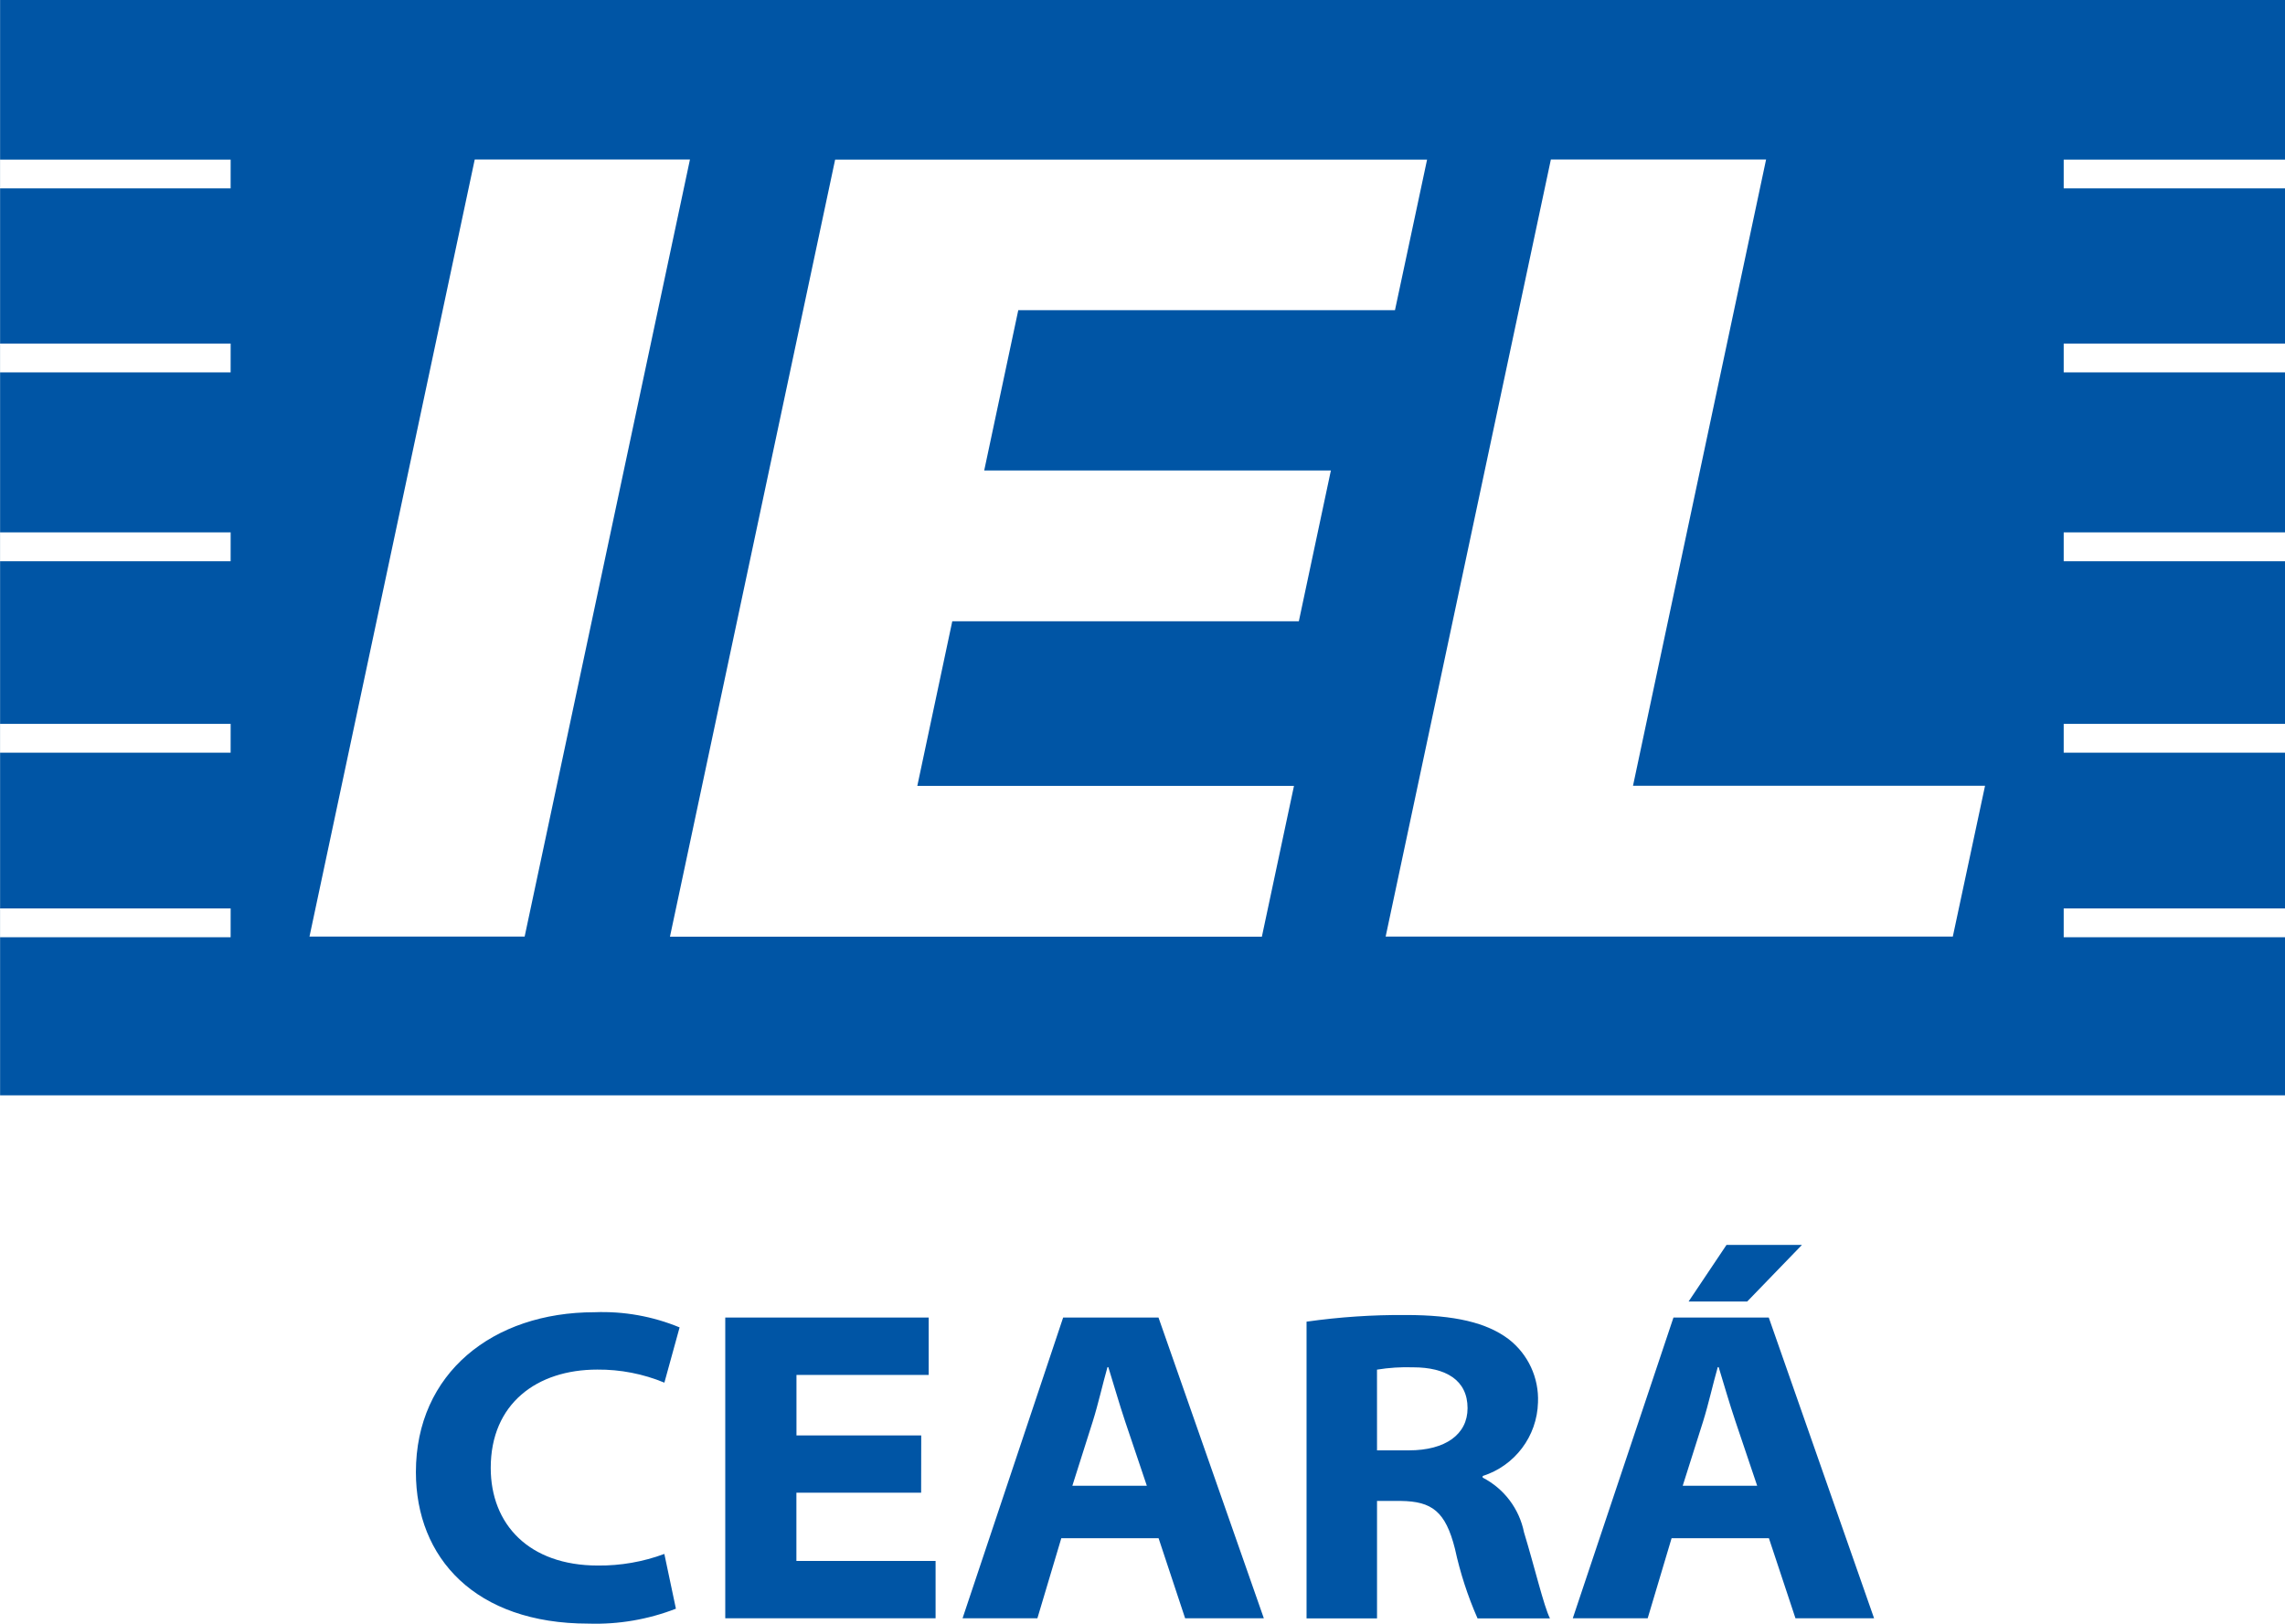
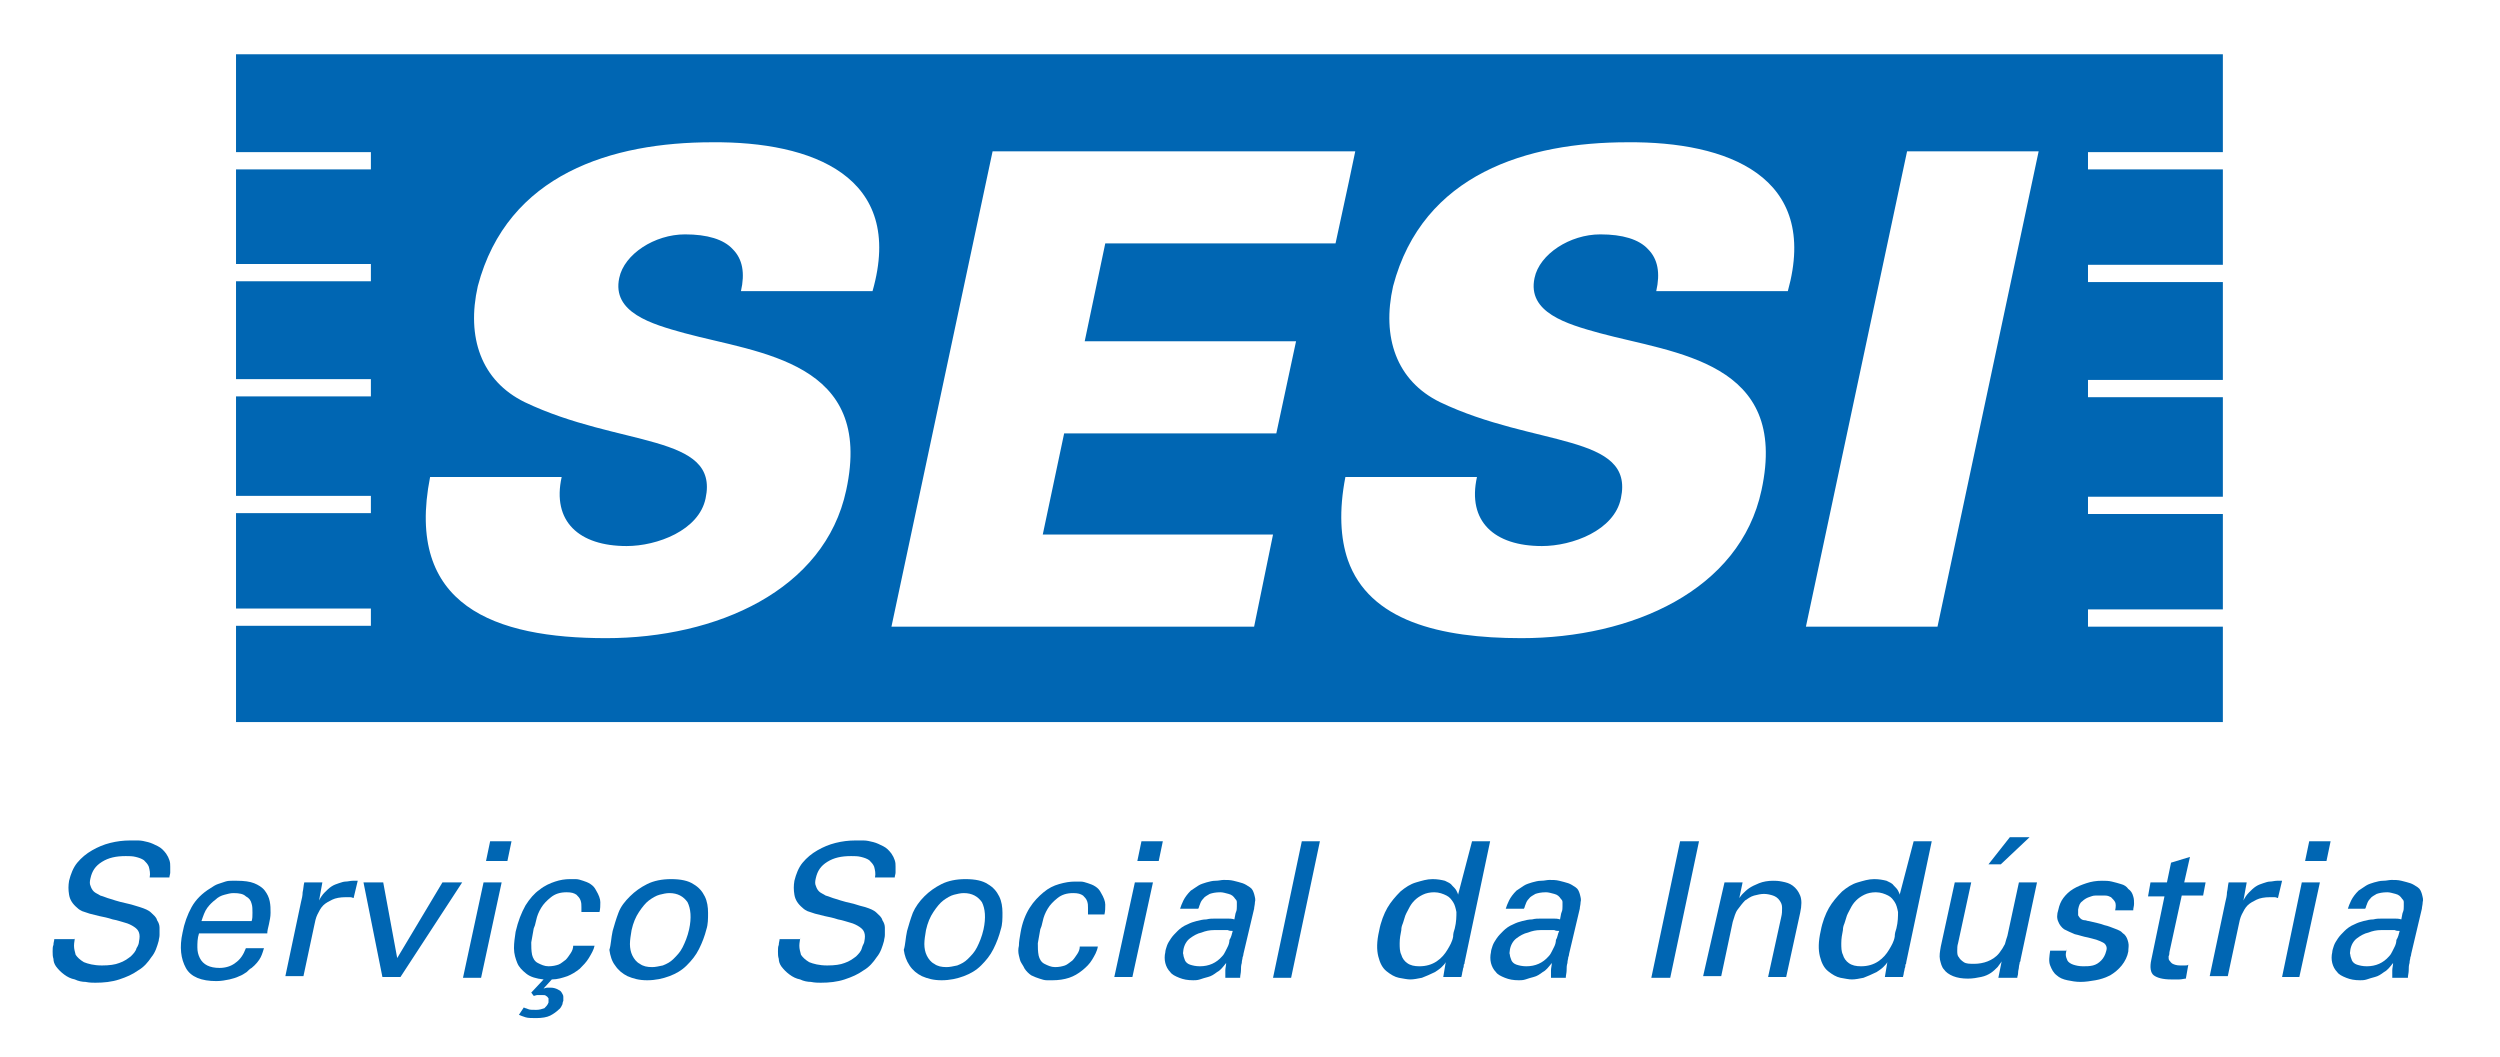
- <svg xmlns="http://www.w3.org/2000/svg" width="98.504" height="70" viewBox="0 0 98.504 70">
-   <defs>
-     <style>.a{fill:#0055a5;}</style>
-   </defs>
-   <g transform="translate(-26.327 -0.762)">
-     <g transform="translate(26.327 0.762)">
-       <path class="a" d="M115.291,8.885V7.643h9.54V.762h-98.5V47.987h98.5V41.169h-9.54V39.926h9.54V33.213h-9.54V31.97h9.54v-7.01h-9.54V23.716h9.54v-6.9h-9.54V15.574h9.54V8.885ZM36.269,41.169H26.329V39.926h9.941Zm0-7.957H26.329V31.97h9.941Zm0-8.253H26.329V23.716h9.941Zm0-8.141H26.329V15.574h9.941Zm0-7.933H26.329V7.643h9.941Zm3.4,32.255,7.123-33.5h9.278l-.428,2.016L48.944,41.141ZM82.319,27.546H67.379l-1.508,7.1H82.109l-1.384,6.5H55.208l.43-2.019L62.329,7.643H87.847l-.893,4.191-.491,2.3H70.224l-1.469,6.913H83.7Zm28.192,13.594H86.061l.893-4.2,6.229-29.3h9.278l-5.737,27H111.9Z" transform="translate(-26.327 -0.762)" />
-     </g>
-     <g transform="translate(44.256 54.436)">
-       <path class="a" d="M48.715,48.819a9.555,9.555,0,0,1-3.769.643c-4.882,0-7.44-2.831-7.44-6.532,0-4.266,3.318-6.893,7.7-6.893a8.705,8.705,0,0,1,3.668.654l-.656,2.382a7.394,7.394,0,0,0-2.893-.563c-2.6,0-4.593,1.466-4.593,4.239,0,2.433,1.65,4.209,4.621,4.209a8.01,8.01,0,0,0,2.863-.5Z" transform="translate(-37.506 -33.136)" />
-       <path class="a" d="M54.265,43.732H48.888v2.94h6v2.473H45.821V36.18h8.77v2.473h-5.7v2.608h5.378Z" transform="translate(-32.485 -33.049)" />
-       <path class="a" d="M56.457,45.692l-1.031,3.453H52.2L56.536,36.18h4.111l4.541,12.966H61.795L60.65,45.692Zm3.687-2.26-.933-2.767c-.255-.76-.5-1.621-.727-2.348h-.037c-.208.73-.4,1.6-.637,2.35l-.877,2.765Z" transform="translate(-28.634 -33.049)" />
-       <path class="a" d="M61.445,36.4a28.977,28.977,0,0,1,4.277-.287c2.106,0,3.487.324,4.443,1.047a3.274,3.274,0,0,1,1.257,2.725,3.422,3.422,0,0,1-2.385,3.169v.069a3.409,3.409,0,0,1,1.783,2.361c.451,1.477.856,3.195,1.118,3.708H68.816a15.7,15.7,0,0,1-.972-2.994c-.407-1.623-1-2.05-2.327-2.069H64.483v5.063H61.445Zm3.038,5.548H65.86c1.573,0,2.526-.69,2.526-1.819,0-1.211-.938-1.761-2.348-1.761a8.026,8.026,0,0,0-1.556.1Z" transform="translate(-23.05 -33.092)" />
-       <path class="a" d="M72.86,46.871l-1.031,3.453H68.6L72.94,37.359h4.109l4.54,12.966H78.2l-1.145-3.453Zm3.689-2.26-.933-2.767c-.257-.76-.505-1.621-.727-2.348H74.85c-.209.73-.4,1.6-.635,2.35l-.876,2.765Zm1.929-10.383L76.12,36.666H73.593l1.633-2.438Z" transform="translate(-18.728 -34.228)" />
+ <svg xmlns="http://www.w3.org/2000/svg" version="1.1" id="Layer_1" x="0px" y="0px" viewBox="0 0 304 128.5" style="enable-background:new 0 0 304 128.5;" xml:space="preserve">
+   <style type="text/css">
+ 	.st0{fill:#0066B3;}
+ </style>
+   <g id="Camada_3">
+ </g>
+   <g id="Camada_2">
+     <g>
+       <g>
+         <path class="st0" d="M9.1,114c0,0.3-0.1,0.6-0.1,1s0.1,0.7,0.2,1.1c0.2,0.3,0.5,0.6,1,0.9c0.5,0.2,1.2,0.4,2.2,0.4     c0.9,0,1.6-0.1,2.1-0.3c0.6-0.2,1-0.5,1.4-0.8c0.3-0.3,0.6-0.6,0.7-1c0.2-0.3,0.3-0.6,0.3-0.8c0.1-0.5,0.1-0.8,0-1.1     c-0.1-0.3-0.3-0.5-0.6-0.7c-0.3-0.2-0.7-0.4-1.1-0.5s-0.9-0.3-1.5-0.4c-0.6-0.2-1.1-0.3-1.6-0.4c-0.4-0.1-0.8-0.2-1.2-0.3     c-0.3-0.1-0.6-0.2-0.9-0.3c-0.2-0.1-0.4-0.2-0.6-0.4c-0.6-0.5-0.9-1-1-1.6s-0.1-1.1,0-1.7c0.2-0.8,0.5-1.6,1-2.2s1.1-1.1,1.8-1.5     c0.7-0.4,1.4-0.7,2.2-0.9c0.8-0.2,1.6-0.3,2.4-0.3c0.3,0,0.6,0,1,0s0.8,0.1,1.2,0.2c0.4,0.1,0.8,0.3,1.2,0.5     c0.4,0.2,0.7,0.5,1,0.9c0.2,0.3,0.3,0.5,0.4,0.8s0.1,0.5,0.1,0.8c0,0.2,0,0.5,0,0.7s-0.1,0.4-0.1,0.6h-2.4c0.1-0.5,0-0.9-0.1-1.3     c-0.1-0.3-0.4-0.6-0.6-0.8c-0.3-0.2-0.6-0.3-1-0.4s-0.8-0.1-1.2-0.1c-1.2,0-2.1,0.2-2.9,0.7s-1.2,1.1-1.4,2     c-0.1,0.4-0.1,0.7,0,0.9c0.1,0.3,0.2,0.5,0.4,0.7c0.2,0.2,0.5,0.3,0.8,0.5c0.4,0.1,0.8,0.3,1.2,0.4c0.9,0.3,1.7,0.5,2.2,0.6     s1,0.3,1.4,0.4c0.3,0.1,0.6,0.2,0.8,0.3s0.4,0.2,0.6,0.4c0.3,0.3,0.6,0.5,0.7,0.9c0.2,0.3,0.3,0.6,0.3,0.9s0,0.6,0,0.9     s-0.1,0.5-0.1,0.7c-0.2,0.7-0.4,1.4-0.9,2c-0.4,0.6-0.9,1.2-1.6,1.6c-0.7,0.5-1.4,0.8-2.3,1.1s-1.9,0.4-2.9,0.4     c-0.3,0-0.7,0-1.2-0.1c-0.4,0-0.9-0.1-1.3-0.3c-0.5-0.1-0.9-0.3-1.3-0.6c-0.4-0.3-0.7-0.6-1-1c-0.2-0.3-0.3-0.6-0.3-0.9     c-0.1-0.3-0.1-0.6-0.1-0.9s0-0.6,0.1-0.8c0-0.3,0.1-0.5,0.1-0.7h2.5V114z" />
+         <path class="st0" d="M24.2,113.5c-0.2,0.6-0.2,1.2-0.2,1.7s0.1,0.9,0.3,1.3c0.2,0.4,0.5,0.7,0.9,0.9s0.9,0.3,1.5,0.3     c0.7,0,1.4-0.2,1.9-0.6c0.6-0.4,1-1,1.3-1.8h2.2c-0.1,0.3-0.2,0.7-0.4,1.1s-0.6,0.9-1.1,1.3c-0.2,0.1-0.4,0.3-0.6,0.5     c-0.3,0.2-0.6,0.4-0.9,0.5c-0.4,0.2-0.8,0.3-1.2,0.4c-0.5,0.1-1,0.2-1.6,0.2c-1.8,0-3.1-0.5-3.7-1.6s-0.8-2.5-0.4-4.3     c0.2-1.1,0.6-2.2,1.1-3.1s1.3-1.7,2.3-2.3c0.3-0.2,0.6-0.4,0.9-0.5s0.6-0.2,0.9-0.3s0.6-0.1,0.8-0.1s0.5,0,0.6,0     c0.9,0,1.6,0.1,2.1,0.3c0.5,0.2,1,0.5,1.3,0.9s0.5,0.8,0.6,1.3s0.1,0.9,0.1,1.4s-0.1,0.9-0.2,1.4c-0.1,0.4-0.2,0.8-0.2,1.1     C32.5,113.5,24.2,113.5,24.2,113.5z M30.6,112c0.1-0.3,0.1-0.6,0.1-1s0-0.8-0.1-1.1c-0.1-0.4-0.3-0.7-0.7-0.9     c-0.3-0.3-0.8-0.4-1.5-0.4c-0.4,0-0.7,0.1-1.1,0.2c-0.4,0.1-0.8,0.3-1.1,0.6c-0.4,0.3-0.7,0.6-1,1s-0.5,1-0.7,1.6     C24.5,112,30.6,112,30.6,112z" />
+         <path class="st0" d="M36.6,109.7c0.1-0.4,0.2-0.8,0.2-1.2c0.1-0.4,0.1-0.8,0.2-1.2h2.2l-0.4,2.2c0.2-0.4,0.4-0.7,0.7-1     s0.5-0.5,0.8-0.7s0.6-0.3,0.9-0.4c0.3-0.1,0.6-0.2,0.8-0.2c0.3,0,0.6-0.1,0.9-0.1c0.2,0,0.5,0,0.6,0l-0.5,2.1     c-0.1,0-0.2-0.1-0.4-0.1c-0.1,0-0.2,0-0.3,0s-0.2,0-0.3,0c-0.6,0-1.2,0.1-1.6,0.3c-0.4,0.2-0.8,0.4-1.1,0.7     c-0.3,0.3-0.5,0.7-0.7,1.1s-0.3,0.9-0.4,1.4l-1.3,6.1h-2.2L36.6,109.7z" />
+         <path class="st0" d="M44.2,107.3h2.4l1.7,9.2l5.5-9.2h2.4l-7.5,11.5h-2.2L44.2,107.3z" />
+         <path class="st0" d="M58.8,107.3H61l-2.5,11.6h-2.2L58.8,107.3z M59.6,102.3h2.6l-0.5,2.4h-2.6L59.6,102.3z" />
+         <path class="st0" d="M72.3,115c-0.1,0.5-0.4,1-0.7,1.5c-0.3,0.5-0.7,0.9-1.1,1.3c-0.5,0.4-1,0.7-1.5,0.9     c-0.6,0.2-1.2,0.4-1.9,0.4l-1,1.1c0.1,0,0.3-0.1,0.4-0.1s0.3,0,0.5,0c0.3,0,0.6,0.1,0.8,0.2c0.2,0.1,0.4,0.2,0.5,0.4     c0.1,0.2,0.2,0.3,0.2,0.5s0,0.4,0,0.5c0,0-0.1,0.2-0.1,0.4c-0.1,0.2-0.2,0.5-0.5,0.7c-0.2,0.2-0.6,0.5-1,0.7s-1,0.3-1.7,0.3     c-0.5,0-1,0-1.3-0.1s-0.6-0.2-0.8-0.3l0.6-0.9c0.1,0.1,0.3,0.1,0.5,0.2s0.5,0.1,1,0.1c0.4,0,0.7-0.1,1-0.2     c0.2-0.2,0.4-0.4,0.5-0.7c0-0.2,0-0.4,0-0.5c-0.1-0.1-0.1-0.2-0.3-0.3c-0.1-0.1-0.2-0.1-0.4-0.1s-0.2,0-0.3,0c-0.2,0-0.3,0-0.4,0     s-0.3,0.1-0.4,0.1l-0.3-0.4l1.5-1.6c-0.9-0.1-1.6-0.3-2.1-0.7c-0.5-0.4-0.9-0.8-1.1-1.3s-0.4-1.1-0.4-1.8c0-0.7,0.1-1.3,0.2-2     c0.3-1.3,0.7-2.3,1.2-3.2c0.5-0.8,1.1-1.5,1.7-1.9c0.6-0.5,1.3-0.8,1.9-1s1.2-0.3,1.8-0.3c0.2,0,0.4,0,0.7,0     c0.3,0,0.6,0.1,0.9,0.2s0.6,0.2,0.9,0.4c0.3,0.2,0.5,0.4,0.7,0.8c0.3,0.5,0.5,1,0.5,1.4s0,0.8-0.1,1.2h-2.2c0-0.1,0-0.3,0-0.6     c0-0.3,0-0.5-0.1-0.8s-0.3-0.5-0.5-0.7c-0.3-0.2-0.6-0.3-1.2-0.3c-0.8,0-1.4,0.2-1.9,0.6s-0.9,0.8-1.2,1.3     c-0.3,0.5-0.5,1-0.6,1.5s-0.2,0.8-0.3,1c-0.1,0.6-0.2,1.2-0.3,1.7c0,0.5,0,1,0.1,1.5c0.1,0.4,0.3,0.8,0.7,1s0.8,0.4,1.3,0.4     s0.9-0.1,1.2-0.2s0.6-0.4,0.9-0.6c0.2-0.2,0.4-0.5,0.6-0.8s0.3-0.6,0.3-0.9C69.7,115,72.3,115,72.3,115z" />
+         <path class="st0" d="M74.5,113.2c0.2-0.7,0.4-1.4,0.7-2.2s0.8-1.4,1.4-2s1.3-1.1,2.1-1.5c0.8-0.4,1.8-0.6,2.9-0.6     c1.2,0,2.1,0.2,2.7,0.6c0.7,0.4,1.1,0.9,1.4,1.5s0.4,1.3,0.4,2s0,1.4-0.2,2c-0.2,0.8-0.5,1.6-0.9,2.4s-0.9,1.4-1.5,2     s-1.3,1-2.1,1.3c-0.8,0.3-1.7,0.5-2.7,0.5s-1.7-0.2-2.4-0.5c-0.6-0.3-1.1-0.7-1.5-1.3c-0.4-0.5-0.6-1.2-0.7-1.9     C74.3,114.9,74.3,114.1,74.5,113.2z M76.8,113.1c-0.1,0.6-0.2,1.2-0.2,1.7s0.1,1,0.3,1.4c0.2,0.4,0.5,0.8,0.9,1     c0.4,0.3,0.9,0.4,1.5,0.4c0.4,0,0.8-0.1,1.3-0.2c0.5-0.2,0.9-0.4,1.3-0.8s0.8-0.8,1.1-1.4c0.3-0.6,0.6-1.3,0.8-2.2     c0.3-1.4,0.2-2.5-0.2-3.3c-0.5-0.7-1.2-1.1-2.2-1.1c-0.4,0-0.8,0.1-1.2,0.2c-0.4,0.1-0.9,0.4-1.3,0.7s-0.8,0.8-1.2,1.4     S77,112.2,76.8,113.1z" />
+         <path class="st0" d="M97.3,114c0,0.3-0.1,0.6-0.1,1s0.1,0.7,0.2,1.1c0.2,0.3,0.5,0.6,1,0.9c0.5,0.2,1.2,0.4,2.2,0.4     c0.9,0,1.6-0.1,2.1-0.3c0.6-0.2,1-0.5,1.4-0.8c0.3-0.3,0.6-0.6,0.7-1s0.3-0.6,0.3-0.8c0.1-0.5,0.1-0.8,0-1.1s-0.3-0.5-0.6-0.7     c-0.3-0.2-0.7-0.4-1.1-0.5s-0.9-0.3-1.5-0.4c-0.6-0.2-1.1-0.3-1.6-0.4c-0.4-0.1-0.8-0.2-1.2-0.3c-0.3-0.1-0.6-0.2-0.9-0.3     c-0.2-0.1-0.4-0.2-0.6-0.4c-0.6-0.5-0.9-1-1-1.6s-0.1-1.1,0-1.7c0.2-0.8,0.5-1.6,1-2.2s1.1-1.1,1.8-1.5c0.7-0.4,1.4-0.7,2.2-0.9     c0.8-0.2,1.6-0.3,2.4-0.3c0.3,0,0.6,0,1,0s0.8,0.1,1.2,0.2c0.4,0.1,0.8,0.3,1.2,0.5s0.7,0.5,1,0.9c0.2,0.3,0.3,0.5,0.4,0.8     s0.1,0.5,0.1,0.8c0,0.2,0,0.5,0,0.7s-0.1,0.4-0.1,0.6h-2.4c0.1-0.5,0-0.9-0.1-1.3c-0.1-0.3-0.4-0.6-0.6-0.8     c-0.3-0.2-0.6-0.3-1-0.4s-0.8-0.1-1.2-0.1c-1.2,0-2.1,0.2-2.9,0.7s-1.2,1.1-1.4,2c-0.1,0.4-0.1,0.7,0,0.9     c0.1,0.3,0.2,0.5,0.4,0.7c0.2,0.2,0.5,0.3,0.8,0.5c0.4,0.1,0.8,0.3,1.2,0.4c0.9,0.3,1.7,0.5,2.2,0.6c0.6,0.2,1,0.3,1.4,0.4     c0.3,0.1,0.6,0.2,0.8,0.3c0.2,0.1,0.4,0.2,0.6,0.4c0.3,0.3,0.6,0.5,0.7,0.9c0.2,0.3,0.3,0.6,0.3,0.9s0,0.6,0,0.9     s-0.1,0.5-0.1,0.7c-0.2,0.7-0.4,1.4-0.9,2c-0.4,0.6-0.9,1.2-1.6,1.6c-0.7,0.5-1.4,0.8-2.3,1.1c-0.9,0.3-1.9,0.4-2.9,0.4     c-0.3,0-0.7,0-1.2-0.1c-0.4,0-0.9-0.1-1.3-0.3c-0.5-0.1-0.9-0.3-1.3-0.6c-0.4-0.3-0.7-0.6-1-1c-0.2-0.3-0.3-0.6-0.3-0.9     c-0.1-0.3-0.1-0.6-0.1-0.9s0-0.6,0.1-0.8c0-0.3,0.1-0.5,0.1-0.7h2.5V114z" />
+         <path class="st0" d="M110.3,113.2c0.2-0.7,0.4-1.4,0.7-2.2c0.3-0.7,0.8-1.4,1.4-2s1.3-1.1,2.1-1.5c0.8-0.4,1.8-0.6,2.9-0.6     c1.2,0,2.1,0.2,2.7,0.6c0.7,0.4,1.1,0.9,1.4,1.5s0.4,1.3,0.4,2s0,1.4-0.2,2c-0.2,0.8-0.5,1.6-0.9,2.4s-0.9,1.4-1.5,2     s-1.3,1-2.1,1.3c-0.8,0.3-1.7,0.5-2.7,0.5s-1.7-0.2-2.4-0.5c-0.6-0.3-1.1-0.7-1.5-1.3s-0.6-1.2-0.7-1.9     C110.1,114.9,110.1,114.1,110.3,113.2z M112.6,113.1c-0.1,0.6-0.2,1.2-0.2,1.7s0.1,1,0.3,1.4c0.2,0.4,0.5,0.8,0.9,1     c0.4,0.3,0.9,0.4,1.5,0.4c0.4,0,0.8-0.1,1.3-0.2c0.5-0.2,0.9-0.4,1.3-0.8s0.8-0.8,1.1-1.4c0.3-0.6,0.6-1.3,0.8-2.2     c0.3-1.4,0.2-2.5-0.2-3.3c-0.5-0.7-1.2-1.1-2.2-1.1c-0.4,0-0.8,0.1-1.2,0.2c-0.4,0.1-0.9,0.4-1.3,0.7c-0.4,0.3-0.8,0.8-1.2,1.4     S112.8,112.2,112.6,113.1z" />
+         <path class="st0" d="M132.3,111c0-0.1,0-0.3,0-0.6c0-0.3,0-0.5-0.1-0.8s-0.3-0.5-0.5-0.7c-0.3-0.2-0.6-0.3-1.2-0.3     c-0.8,0-1.4,0.2-1.9,0.6s-0.9,0.8-1.2,1.3s-0.5,1-0.6,1.5s-0.2,0.8-0.3,1c-0.1,0.6-0.2,1.2-0.3,1.7c0,0.5,0,1,0.1,1.5     c0.1,0.4,0.3,0.8,0.7,1s0.8,0.4,1.3,0.4s0.9-0.1,1.2-0.2s0.6-0.4,0.9-0.6c0.2-0.2,0.4-0.5,0.6-0.8s0.3-0.6,0.3-0.9h2.2     c-0.1,0.6-0.4,1.1-0.7,1.6s-0.7,0.9-1.2,1.3s-1,0.7-1.6,0.9c-0.6,0.2-1.3,0.3-2,0.3c-0.2,0-0.4,0-0.7,0s-0.6-0.1-0.9-0.2     s-0.6-0.2-1-0.4c-0.3-0.2-0.6-0.5-0.8-0.8c-0.1-0.2-0.2-0.4-0.4-0.7s-0.2-0.6-0.3-0.9c-0.1-0.4-0.1-0.8,0-1.2     c0-0.5,0.1-1,0.2-1.6c0.2-1.2,0.6-2.2,1.1-3s1.1-1.4,1.7-1.9c0.6-0.5,1.2-0.8,1.9-1s1.3-0.3,1.9-0.3c0.2,0,0.4,0,0.7,0     s0.6,0.1,0.9,0.2s0.6,0.2,0.9,0.4c0.3,0.2,0.5,0.4,0.7,0.8c0.3,0.5,0.5,1,0.5,1.4s0,0.8-0.1,1.2h-2V111z" />
+         <path class="st0" d="M138,107.3h2.2l-2.5,11.5h-2.2L138,107.3z M138.8,102.3h2.6l-0.5,2.4h-2.6L138.8,102.3z" />
+         <path class="st0" d="M149,118.9c0-0.3,0-0.6,0-0.9s0.1-0.6,0.1-0.9c-0.4,0.5-0.7,0.9-1.1,1.1c-0.4,0.3-0.7,0.5-1.1,0.6     c-0.4,0.1-0.7,0.2-1,0.3s-0.6,0.1-0.8,0.1c-0.7,0-1.2-0.1-1.7-0.3c-0.5-0.2-0.9-0.4-1.1-0.7c-0.3-0.3-0.5-0.7-0.6-1.1     s-0.1-0.9,0-1.3c0-0.2,0.1-0.5,0.2-0.8s0.3-0.6,0.5-0.9s0.5-0.6,0.8-0.9s0.7-0.6,1.2-0.8c0.4-0.2,0.7-0.3,1.1-0.4     c0.4-0.1,0.8-0.2,1.2-0.2c0.4-0.1,0.7-0.1,1.1-0.1c0.3,0,0.6,0,0.8,0c0.3,0,0.5,0,0.7,0s0.5,0,0.8,0.1c0.1-0.4,0.1-0.7,0.2-0.9     s0.1-0.5,0.1-0.7s0-0.4,0-0.5c0-0.2-0.1-0.3-0.2-0.4c-0.2-0.3-0.4-0.5-0.8-0.6c-0.4-0.1-0.7-0.2-1-0.2c-0.6,0-1,0.1-1.3,0.2     c-0.3,0.2-0.6,0.3-0.8,0.6c-0.2,0.2-0.3,0.4-0.4,0.7c-0.1,0.2-0.1,0.4-0.2,0.5h-2.2c0.1-0.3,0.2-0.6,0.4-1s0.5-0.8,0.9-1.2     c0.3-0.2,0.6-0.4,0.9-0.6c0.3-0.2,0.7-0.3,1-0.4c0.4-0.1,0.7-0.2,1.1-0.2c0.4,0,0.7-0.1,1-0.1c0.4,0,0.8,0,1.2,0.1     s0.8,0.2,1.1,0.3c0.3,0.1,0.6,0.3,0.9,0.5s0.4,0.5,0.5,0.8c0.1,0.4,0.2,0.7,0.1,1c0,0.3-0.1,0.6-0.1,0.8l-1.3,5.5     c0,0,0,0.2-0.1,0.4c0,0.2-0.1,0.4-0.1,0.7c-0.1,0.3-0.1,0.6-0.1,0.9s-0.1,0.6-0.1,0.9H149z M149.9,113.2c-0.2,0-0.4,0-0.6-0.1     c-0.2,0-0.4,0-0.7,0c-0.2,0-0.6,0-1,0c-0.5,0-1,0.1-1.5,0.3c-0.5,0.1-1,0.4-1.4,0.7c-0.4,0.3-0.7,0.8-0.8,1.4     c0,0.2-0.1,0.4,0,0.6c0,0.2,0.1,0.4,0.2,0.7c0.1,0.2,0.3,0.4,0.6,0.5s0.7,0.2,1.2,0.2c1.1,0,2-0.4,2.7-1.2     c0.2-0.2,0.3-0.4,0.4-0.6c0.1-0.2,0.2-0.4,0.3-0.6s0.2-0.5,0.2-0.8C149.7,114,149.8,113.6,149.9,113.2z" />
+         <path class="st0" d="M158.3,102.3h2.2l-3.5,16.6h-2.2L158.3,102.3z" />
+         <path class="st0" d="M179,102.3h2.2l-3.1,14.7c0,0.1,0,0.2-0.1,0.3c0,0.1,0,0.3-0.1,0.5c0,0.2-0.1,0.4-0.1,0.5     c0,0.2-0.1,0.4-0.1,0.5h-2.2l0.3-1.8c-0.1,0.2-0.3,0.4-0.5,0.6s-0.5,0.4-0.8,0.6c-0.6,0.3-1.1,0.5-1.6,0.7     c-0.5,0.1-1,0.2-1.4,0.2s-0.8-0.1-1.4-0.2c-0.5-0.1-1-0.4-1.5-0.8s-0.8-1-1-1.8s-0.2-1.8,0.1-3.1c0.2-1.1,0.6-2.1,1-2.8     s1-1.4,1.6-2c0.6-0.5,1.2-0.9,1.9-1.1s1.3-0.4,2-0.4c0.6,0,1.1,0.1,1.5,0.2c0.4,0.2,0.7,0.3,0.9,0.6c0.2,0.2,0.4,0.4,0.5,0.6     s0.2,0.4,0.2,0.5L179,102.3z M176.9,112.9c0.2-0.8,0.2-1.5,0.2-2c-0.1-0.5-0.2-0.9-0.4-1.2c-0.2-0.3-0.4-0.6-0.8-0.8     c-0.4-0.2-0.9-0.4-1.5-0.4c-0.5,0-1,0.1-1.4,0.3s-0.7,0.4-1,0.7c-0.3,0.3-0.5,0.6-0.7,1s-0.4,0.7-0.5,1.1     c-0.1,0.3-0.2,0.7-0.3,0.9c-0.1,0.3-0.1,0.5-0.1,0.6c-0.1,0.5-0.2,1-0.2,1.6c0,0.5,0,1,0.2,1.4c0.1,0.4,0.4,0.8,0.7,1     c0.4,0.3,0.9,0.4,1.5,0.4c0.8,0,1.5-0.2,2.1-0.6s1-0.9,1.3-1.4s0.6-1,0.7-1.6C176.7,113.5,176.8,113.2,176.9,112.9z" />
+         <path class="st0" d="M188.6,118.9c0-0.3,0-0.6,0-0.9s0.1-0.6,0.1-0.9c-0.4,0.5-0.7,0.9-1.1,1.1c-0.4,0.3-0.7,0.5-1.1,0.6     c-0.4,0.1-0.7,0.2-1,0.3s-0.6,0.1-0.8,0.1c-0.7,0-1.2-0.1-1.7-0.3c-0.5-0.2-0.9-0.4-1.1-0.7c-0.3-0.3-0.5-0.7-0.6-1.1     s-0.1-0.9,0-1.3c0-0.2,0.1-0.5,0.2-0.8s0.3-0.6,0.5-0.9s0.5-0.6,0.8-0.9s0.7-0.6,1.2-0.8c0.4-0.2,0.7-0.3,1.1-0.4     c0.4-0.1,0.8-0.2,1.2-0.2c0.4-0.1,0.7-0.1,1.1-0.1c0.3,0,0.6,0,0.8,0c0.3,0,0.5,0,0.7,0s0.5,0,0.8,0.1c0.1-0.4,0.1-0.7,0.2-0.9     s0.1-0.5,0.1-0.7s0-0.4,0-0.5c0-0.2-0.1-0.3-0.2-0.4c-0.2-0.3-0.4-0.5-0.8-0.6c-0.4-0.1-0.7-0.2-1-0.2c-0.6,0-1,0.1-1.3,0.2     c-0.3,0.2-0.6,0.3-0.8,0.6c-0.2,0.2-0.3,0.4-0.4,0.7c-0.1,0.2-0.1,0.4-0.2,0.5h-2.2c0.1-0.3,0.2-0.6,0.4-1s0.5-0.8,0.9-1.2     c0.3-0.2,0.6-0.4,0.9-0.6c0.3-0.2,0.7-0.3,1-0.4c0.4-0.1,0.7-0.2,1.1-0.2c0.4,0,0.7-0.1,1-0.1c0.4,0,0.8,0,1.2,0.1     s0.8,0.2,1.1,0.3c0.3,0.1,0.6,0.3,0.9,0.5s0.4,0.5,0.5,0.8c0.1,0.4,0.2,0.7,0.1,1c0,0.3-0.1,0.6-0.1,0.8l-1.3,5.5     c0,0,0,0.2-0.1,0.4c0,0.2-0.1,0.4-0.1,0.7c-0.1,0.3-0.1,0.6-0.1,0.9s-0.1,0.6-0.1,0.9H188.6z M189.6,113.2c-0.2,0-0.4,0-0.6-0.1     c-0.2,0-0.4,0-0.7,0c-0.2,0-0.6,0-1,0c-0.5,0-1,0.1-1.5,0.3c-0.5,0.1-1,0.4-1.4,0.7c-0.4,0.3-0.7,0.8-0.8,1.4     c0,0.2-0.1,0.4,0,0.6c0,0.2,0.1,0.4,0.2,0.7c0.1,0.2,0.3,0.4,0.6,0.5s0.7,0.2,1.2,0.2c1.1,0,2-0.4,2.7-1.2     c0.2-0.2,0.3-0.4,0.4-0.6c0.1-0.2,0.2-0.4,0.3-0.6s0.2-0.5,0.2-0.8C189.4,114,189.4,113.6,189.6,113.2z" />
+         <path class="st0" d="M204.3,102.3h2.3l-3.5,16.6h-2.3L204.3,102.3z" />
+         <path class="st0" d="M209.4,108.6l0.3-1.3h2.2l-0.4,1.9c0.1-0.1,0.2-0.3,0.4-0.5s0.5-0.5,0.8-0.7s0.7-0.4,1.2-0.6     s1.1-0.3,1.7-0.3c0.3,0,0.6,0,1.1,0.1s0.9,0.2,1.3,0.5c0.4,0.3,0.7,0.7,0.9,1.2s0.2,1.2,0,2.1l-1.7,7.8H215l1.6-7.3     c0.1-0.4,0.1-0.7,0.1-1.1s-0.1-0.6-0.3-0.9s-0.5-0.5-0.8-0.6s-0.7-0.2-1.1-0.2c-0.4,0-0.8,0.1-1.2,0.2s-0.8,0.4-1.1,0.6     c-0.3,0.3-0.6,0.7-0.9,1.1s-0.4,0.9-0.6,1.5l-1.4,6.6h-2.2L209.4,108.6z" />
+         <path class="st0" d="M232.7,102.3h2.2l-3.1,14.7c0,0.1,0,0.2-0.1,0.3c0,0.1,0,0.3-0.1,0.5c0,0.2-0.1,0.4-0.1,0.5     c0,0.2-0.1,0.4-0.1,0.5h-2.2l0.3-1.8c-0.1,0.2-0.3,0.4-0.5,0.6s-0.5,0.4-0.8,0.6c-0.6,0.3-1.1,0.5-1.6,0.7     c-0.5,0.1-1,0.2-1.4,0.2s-0.8-0.1-1.4-0.2c-0.5-0.1-1-0.4-1.5-0.8s-0.8-1-1-1.8s-0.2-1.8,0.1-3.1c0.2-1.1,0.6-2.1,1-2.8     s1-1.4,1.6-2c0.6-0.5,1.2-0.9,1.9-1.1s1.3-0.4,2-0.4c0.6,0,1.1,0.1,1.5,0.2c0.4,0.2,0.7,0.3,0.9,0.6c0.2,0.2,0.4,0.4,0.5,0.6     s0.2,0.4,0.2,0.5L232.7,102.3z M230.6,112.9c0.2-0.8,0.2-1.5,0.2-2c-0.1-0.5-0.2-0.9-0.4-1.2s-0.4-0.6-0.8-0.8     c-0.4-0.2-0.9-0.4-1.5-0.4c-0.5,0-1,0.1-1.4,0.3s-0.7,0.4-1,0.7c-0.3,0.3-0.5,0.6-0.7,1s-0.4,0.7-0.5,1.1     c-0.1,0.3-0.2,0.7-0.3,0.9c-0.1,0.3-0.1,0.5-0.1,0.6c-0.1,0.5-0.2,1-0.2,1.6c0,0.5,0,1,0.2,1.4c0.1,0.4,0.4,0.8,0.7,1     c0.4,0.3,0.9,0.4,1.5,0.4c0.8,0,1.5-0.2,2.1-0.6s1-0.9,1.3-1.4s0.6-1,0.7-1.6C230.4,113.5,230.5,113.2,230.6,112.9z" />
+         <path class="st0" d="M239.7,107.3l-1.6,7.4c-0.1,0.3-0.1,0.6-0.1,0.9s0,0.6,0.2,0.8c0.1,0.2,0.3,0.4,0.6,0.6s0.7,0.2,1.3,0.2     c0.5,0,1.1-0.1,1.6-0.3s1-0.5,1.4-1c0.3-0.4,0.5-0.7,0.7-1.1c0.1-0.4,0.2-0.7,0.3-1l1.4-6.5h2.2l-2,9.4c0,0.1,0,0.2-0.1,0.3     c0,0.2-0.1,0.4-0.1,0.6s-0.1,0.4-0.1,0.7s-0.1,0.4-0.1,0.6H243l0.4-2c-0.1,0.2-0.3,0.4-0.5,0.7c-0.2,0.2-0.5,0.5-0.8,0.7     s-0.7,0.4-1.2,0.5s-1,0.2-1.6,0.2c-0.7,0-1.3-0.1-1.8-0.3c-0.5-0.2-0.9-0.5-1.1-0.8c-0.3-0.3-0.4-0.8-0.5-1.2     c-0.1-0.5,0-1,0.1-1.6l1.7-7.8L239.7,107.3L239.7,107.3z M246.8,101.8l-3.5,3.3h-1.5l2.6-3.3H246.8z" />
+         <path class="st0" d="M251.3,115.4c0,0.2-0.1,0.4-0.1,0.7c0,0.2,0.1,0.5,0.2,0.7s0.4,0.4,0.7,0.5c0.3,0.1,0.7,0.2,1.2,0.2     c0.4,0,0.8,0,1.2-0.1c0.4-0.1,0.7-0.3,1-0.6c0.3-0.3,0.5-0.7,0.6-1.1c0.1-0.3,0.1-0.5,0-0.7s-0.2-0.3-0.4-0.4     c-0.2-0.1-0.4-0.2-0.7-0.3c-0.3-0.1-0.7-0.2-1.1-0.3c-0.6-0.1-1.1-0.3-1.6-0.4c-0.5-0.2-0.9-0.4-1.3-0.6     c-0.3-0.2-0.6-0.6-0.7-0.9c-0.2-0.4-0.2-0.9,0-1.5c0.1-0.5,0.3-1,0.6-1.4s0.7-0.8,1.2-1.1c0.5-0.3,1-0.5,1.6-0.7s1.2-0.3,1.9-0.3     c0.4,0,0.8,0,1.2,0.1c0.4,0.1,0.8,0.2,1.1,0.3c0.4,0.1,0.7,0.3,0.9,0.6c0.3,0.2,0.5,0.5,0.6,0.9c0.1,0.3,0.1,0.6,0.1,0.9     s-0.1,0.5-0.1,0.8h-2.2c0.1-0.4,0.1-0.8,0-1s-0.3-0.4-0.5-0.6c-0.2-0.1-0.4-0.2-0.7-0.2c-0.3,0-0.5,0-0.7,0c-0.1,0-0.2,0-0.5,0     s-0.5,0.1-0.8,0.2s-0.6,0.3-0.8,0.5c-0.3,0.2-0.4,0.5-0.5,1c0,0.3,0,0.5,0,0.7c0.1,0.2,0.2,0.3,0.3,0.4c0.1,0.1,0.3,0.2,0.5,0.2     s0.3,0.1,0.5,0.1c0.8,0.2,1.4,0.3,1.9,0.5c0.5,0.1,0.9,0.3,1.2,0.4c0.3,0.1,0.5,0.2,0.7,0.3c0.2,0.1,0.3,0.3,0.5,0.4     c0.3,0.3,0.4,0.6,0.5,1s0,0.7,0,1.1c-0.1,0.6-0.4,1.2-0.8,1.7s-0.9,0.9-1.4,1.2c-0.6,0.3-1.2,0.5-1.8,0.6     c-0.6,0.1-1.2,0.2-1.8,0.2c-0.6,0-1.1-0.1-1.6-0.2s-1-0.3-1.3-0.6c-0.4-0.3-0.6-0.7-0.8-1.2s-0.1-1.1,0-1.8h2V115.4z" />
+         <path class="st0" d="M261.5,107.3h2l0.5-2.4l2.3-0.7l-0.7,3.1h2.6l-0.3,1.6h-2.6l-1.5,6.9c0,0.1,0,0.3-0.1,0.5     c0,0.2,0,0.4,0.1,0.5s0.2,0.3,0.4,0.4c0.2,0.1,0.5,0.2,0.9,0.2c0.2,0,0.4,0,0.6,0s0.3,0,0.4-0.1l-0.3,1.7c-0.2,0-0.5,0.1-0.8,0.1     s-0.6,0-1,0c-1,0-1.7-0.2-2.1-0.5s-0.5-1-0.3-1.9l1.6-7.7h-2L261.5,107.3z" />
+         <path class="st0" d="M270.6,109.7c0.1-0.4,0.2-0.8,0.2-1.2c0.1-0.4,0.1-0.8,0.2-1.2h2.2l-0.4,2.2c0.2-0.4,0.4-0.7,0.7-1     c0.3-0.3,0.5-0.5,0.8-0.7s0.6-0.3,0.9-0.4s0.6-0.2,0.8-0.2c0.3,0,0.6-0.1,0.9-0.1s0.5,0,0.6,0l-0.5,2.1c-0.1,0-0.2-0.1-0.4-0.1     c-0.1,0-0.2,0-0.3,0c-0.1,0-0.2,0-0.3,0c-0.6,0-1.2,0.1-1.6,0.3c-0.4,0.2-0.8,0.4-1.1,0.7c-0.3,0.3-0.5,0.7-0.7,1.1     s-0.3,0.9-0.4,1.4l-1.3,6.1h-2.2L270.6,109.7z" />
+         <path class="st0" d="M279.9,107.3h2.2l-2.5,11.5h-2.1L279.9,107.3z M280.8,102.3h2.6l-0.5,2.4h-2.6L280.8,102.3z" />
+         <path class="st0" d="M290.9,118.9c0-0.3,0-0.6,0-0.9s0.1-0.6,0.1-0.9c-0.4,0.5-0.7,0.9-1.1,1.1c-0.4,0.3-0.7,0.5-1.1,0.6     s-0.7,0.2-1,0.3s-0.6,0.1-0.8,0.1c-0.7,0-1.2-0.1-1.7-0.3c-0.5-0.2-0.9-0.4-1.1-0.7c-0.3-0.3-0.5-0.7-0.6-1.1s-0.1-0.9,0-1.3     c0-0.2,0.1-0.5,0.2-0.8s0.3-0.6,0.5-0.9s0.5-0.6,0.8-0.9s0.7-0.6,1.2-0.8c0.4-0.2,0.7-0.3,1.1-0.4s0.8-0.2,1.2-0.2     c0.4-0.1,0.7-0.1,1.1-0.1c0.3,0,0.6,0,0.8,0c0.3,0,0.5,0,0.7,0s0.5,0,0.8,0.1c0.1-0.4,0.1-0.7,0.2-0.9s0.1-0.5,0.1-0.7     s0-0.4,0-0.5c0-0.2-0.1-0.3-0.2-0.4c-0.2-0.3-0.4-0.5-0.8-0.6s-0.7-0.2-1-0.2c-0.6,0-1,0.1-1.3,0.2c-0.3,0.2-0.6,0.3-0.8,0.6     c-0.2,0.2-0.3,0.4-0.4,0.7c-0.1,0.2-0.1,0.4-0.2,0.5h-2.1c0.1-0.3,0.2-0.6,0.4-1c0.2-0.4,0.5-0.8,0.9-1.2     c0.3-0.2,0.6-0.4,0.9-0.6s0.7-0.3,1-0.4c0.4-0.1,0.7-0.2,1.1-0.2s0.7-0.1,1-0.1c0.4,0,0.8,0,1.2,0.1s0.8,0.2,1.1,0.3     c0.3,0.1,0.6,0.3,0.9,0.5s0.4,0.5,0.5,0.8c0.1,0.4,0.2,0.7,0.1,1c0,0.3-0.1,0.6-0.1,0.8l-1.3,5.5c0,0,0,0.2-0.1,0.4     c0,0.2-0.1,0.4-0.1,0.7c-0.1,0.3-0.1,0.6-0.1,0.9s-0.1,0.6-0.1,0.9H290.9z M291.8,113.2c-0.2,0-0.4,0-0.6-0.1c-0.2,0-0.4,0-0.7,0     c-0.2,0-0.6,0-1,0c-0.5,0-1,0.1-1.5,0.3c-0.5,0.1-1,0.4-1.4,0.7c-0.4,0.3-0.7,0.8-0.8,1.4c0,0.2-0.1,0.4,0,0.6     c0,0.2,0.1,0.4,0.2,0.7c0.1,0.2,0.3,0.4,0.6,0.5c0.3,0.1,0.7,0.2,1.2,0.2c1.1,0,2-0.4,2.7-1.2c0.2-0.2,0.3-0.4,0.4-0.6     s0.2-0.4,0.3-0.6c0.1-0.2,0.2-0.5,0.2-0.8C291.6,114,291.7,113.6,291.8,113.2z" />
+       </g>
+       <path class="st0" d="M253.9,20.6v-2.1h16.4V6.6H28.7v11.9h16.4v2.1H28.7v11.5h16.4v2.1H28.7v11.9h16.4v2.1H28.7v12.1h16.4v2.1    H28.7V74h16.4v2.1H28.7v11.7h241.6V76.2h-16.4v-2.1h16.4V62.5h-16.4v-2.1h16.4V48.3h-16.4v-2.1h16.4V34.3h-16.4v-2.1h16.4V20.6    H253.9z M106.1,35.4h-16c0.5-2.2,0.2-3.9-1-5.1c-1.1-1.2-3.1-1.8-5.8-1.8c-3.7,0-7.4,2.4-8,5.3c-0.9,4.2,3.9,5.6,7.9,6.7    c9.2,2.5,23.1,3.4,19.7,19.1c-2.6,12.2-15.8,18-29.2,18c-13.5,0-24.5-3.9-21.4-19.6h16c-1.2,5.4,2.1,8.4,7.9,8.4    c3.7,0,8.8-1.9,9.6-5.8c1.7-7.9-10.5-6.2-22-11.7c-5.3-2.6-7.1-7.9-5.7-14.1c3.6-13.7,16.4-17.5,28.5-17.5    C98.7,17.2,110.1,21.4,106.1,35.4z M157.6,41.5l-2.4,11.2h-25.8L126.8,65h28l-2.3,11.2h-44.1l12.3-57.8H164h0.8l-0.8,3.8l-1.6,7.4    h-28l-2.5,11.9C131.9,41.5,157.6,41.5,157.6,41.5z M217.4,35.4h-16c0.5-2.2,0.2-3.9-1-5.1c-1.1-1.2-3.1-1.8-5.8-1.8    c-3.7,0-7.4,2.4-8,5.3c-0.9,4.2,3.9,5.6,7.9,6.7c9.2,2.5,23.1,3.4,19.7,19.1c-2.6,12.2-15.8,18-29.2,18c-9.9,0-18.5-2.1-21.1-9.5    c-0.9-2.6-1.1-6-0.3-10.1h0.3h15.7c-1.2,5.4,2.1,8.4,7.9,8.4c3.7,0,8.8-1.9,9.6-5.8c1.7-7.9-10.5-6.2-22-11.7    c-5.3-2.6-7.1-7.9-5.7-14.1c3.6-13.7,16.4-17.5,28.5-17.5C210,17.2,221.3,21.4,217.4,35.4z M235.6,76.2h-16l12.3-57.8h16    L235.6,76.2z" />
    </g>
  </g>
</svg>
